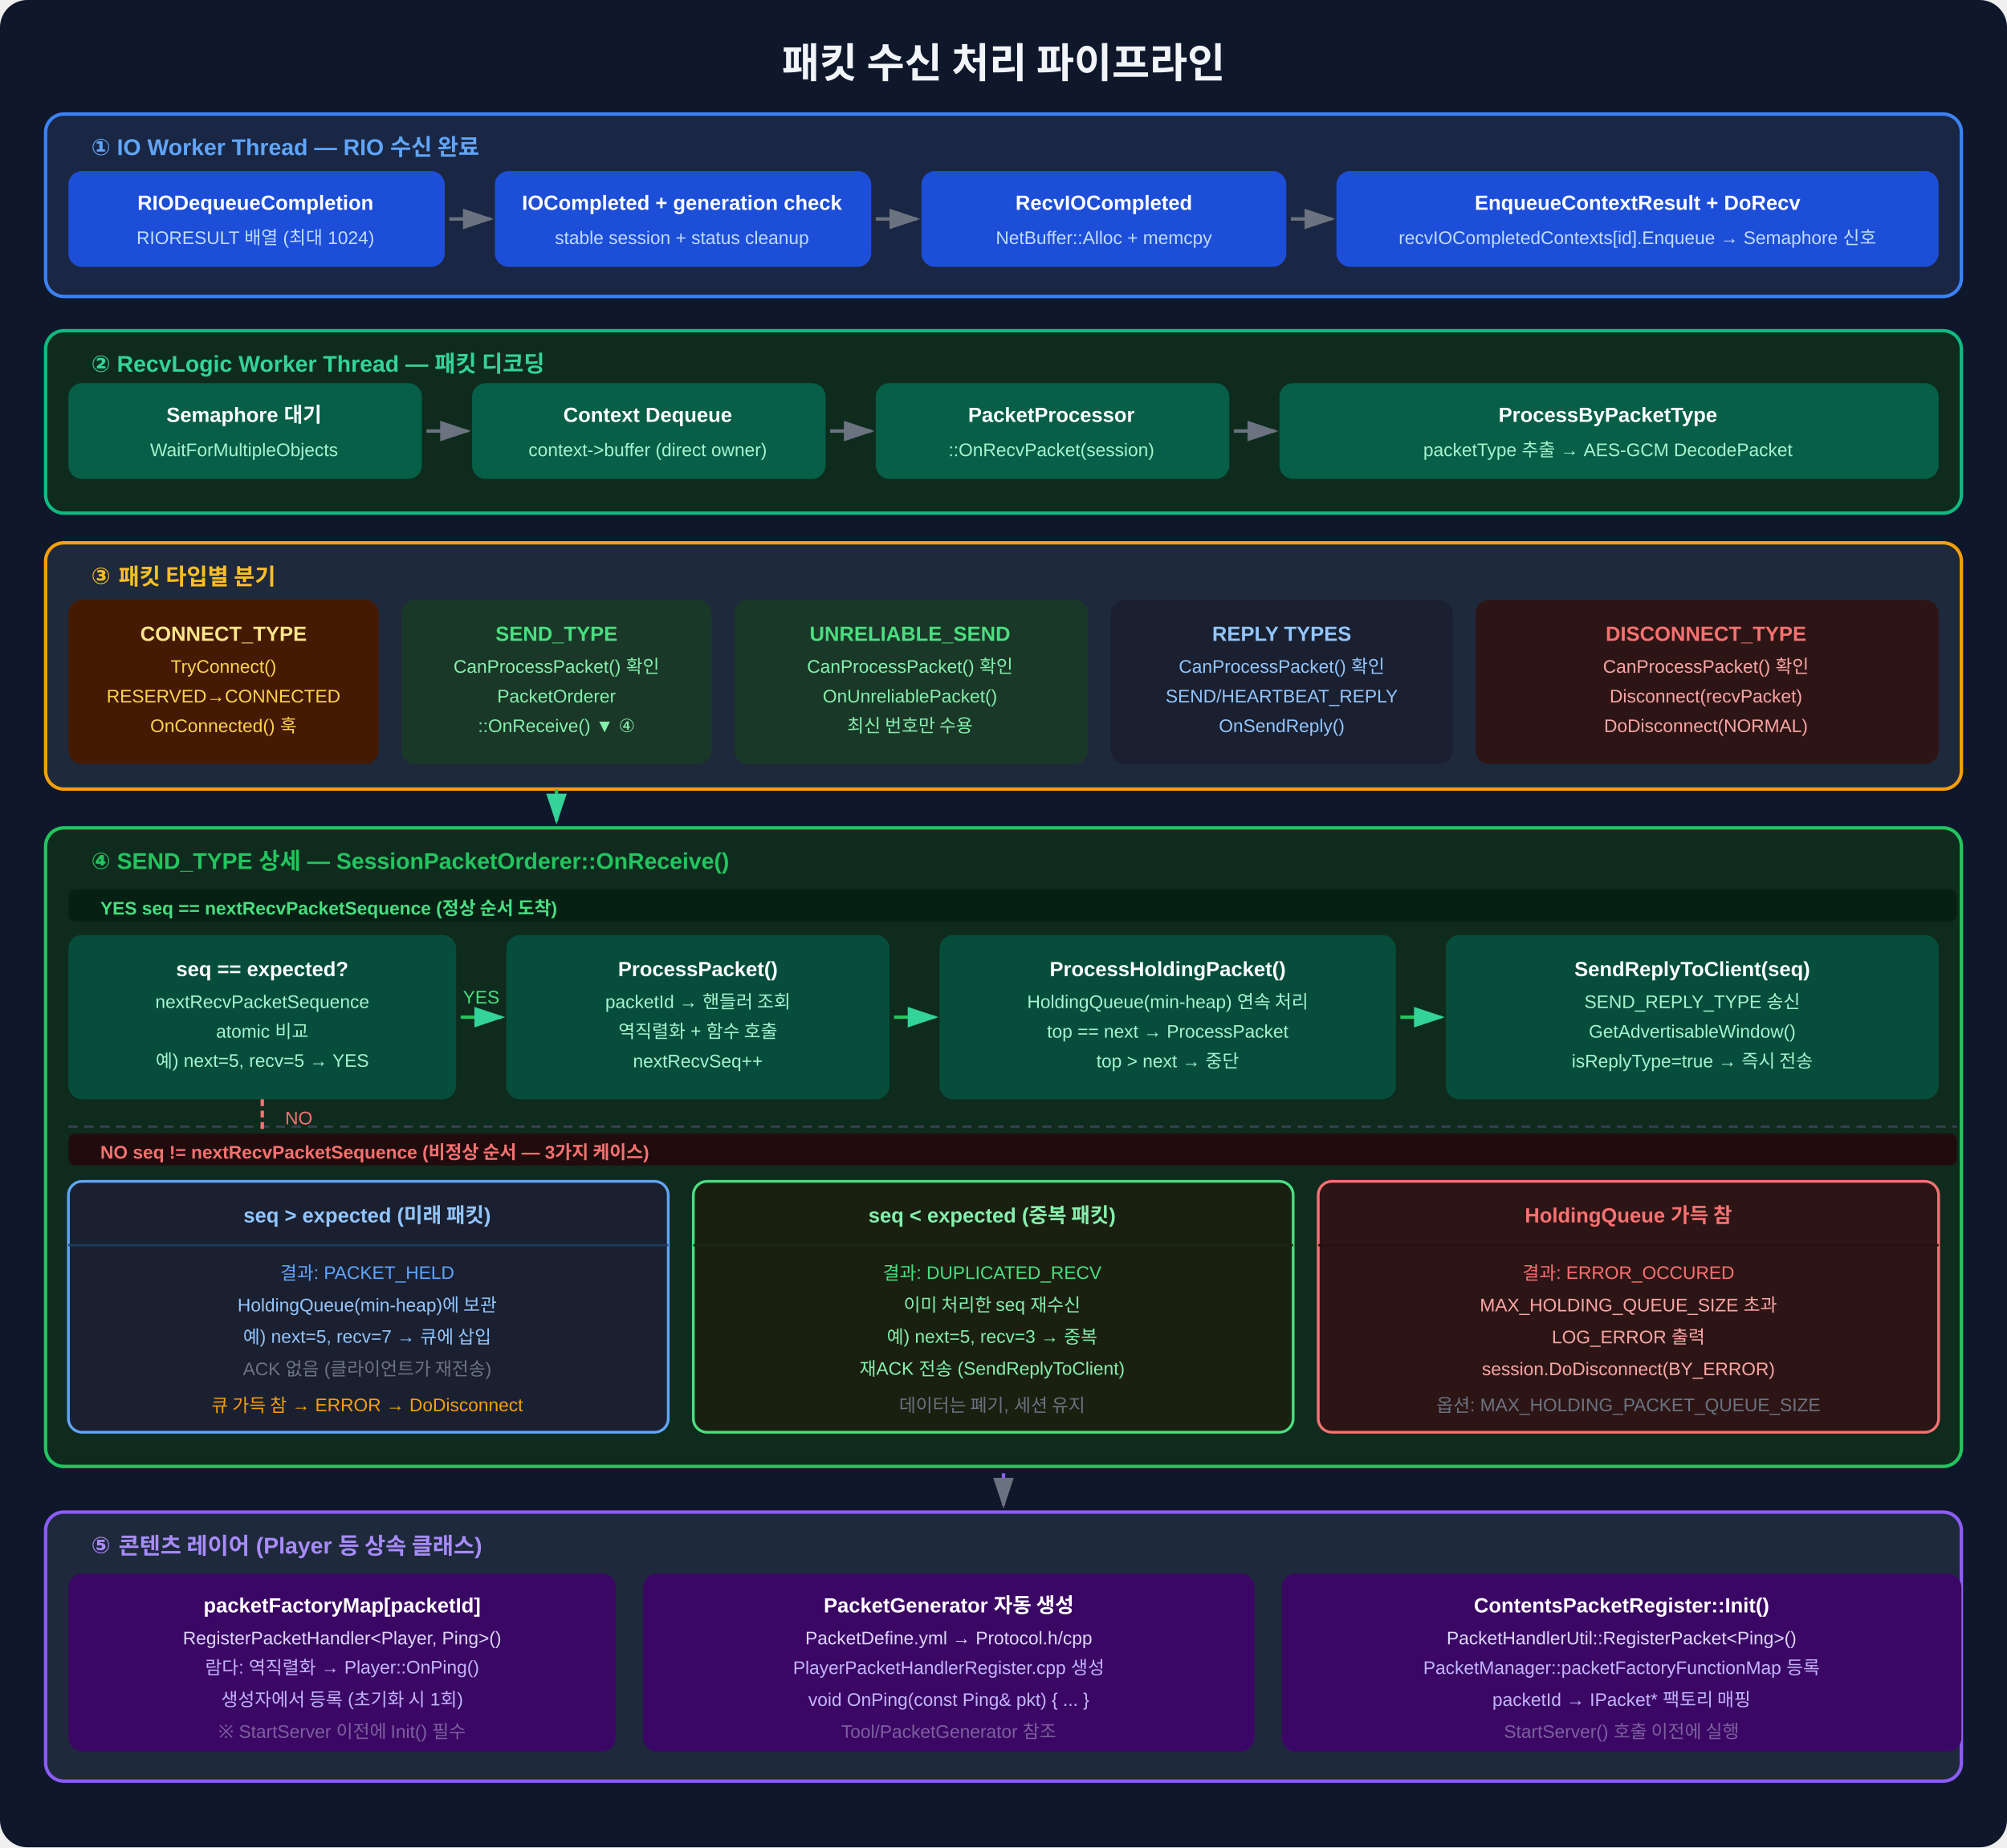
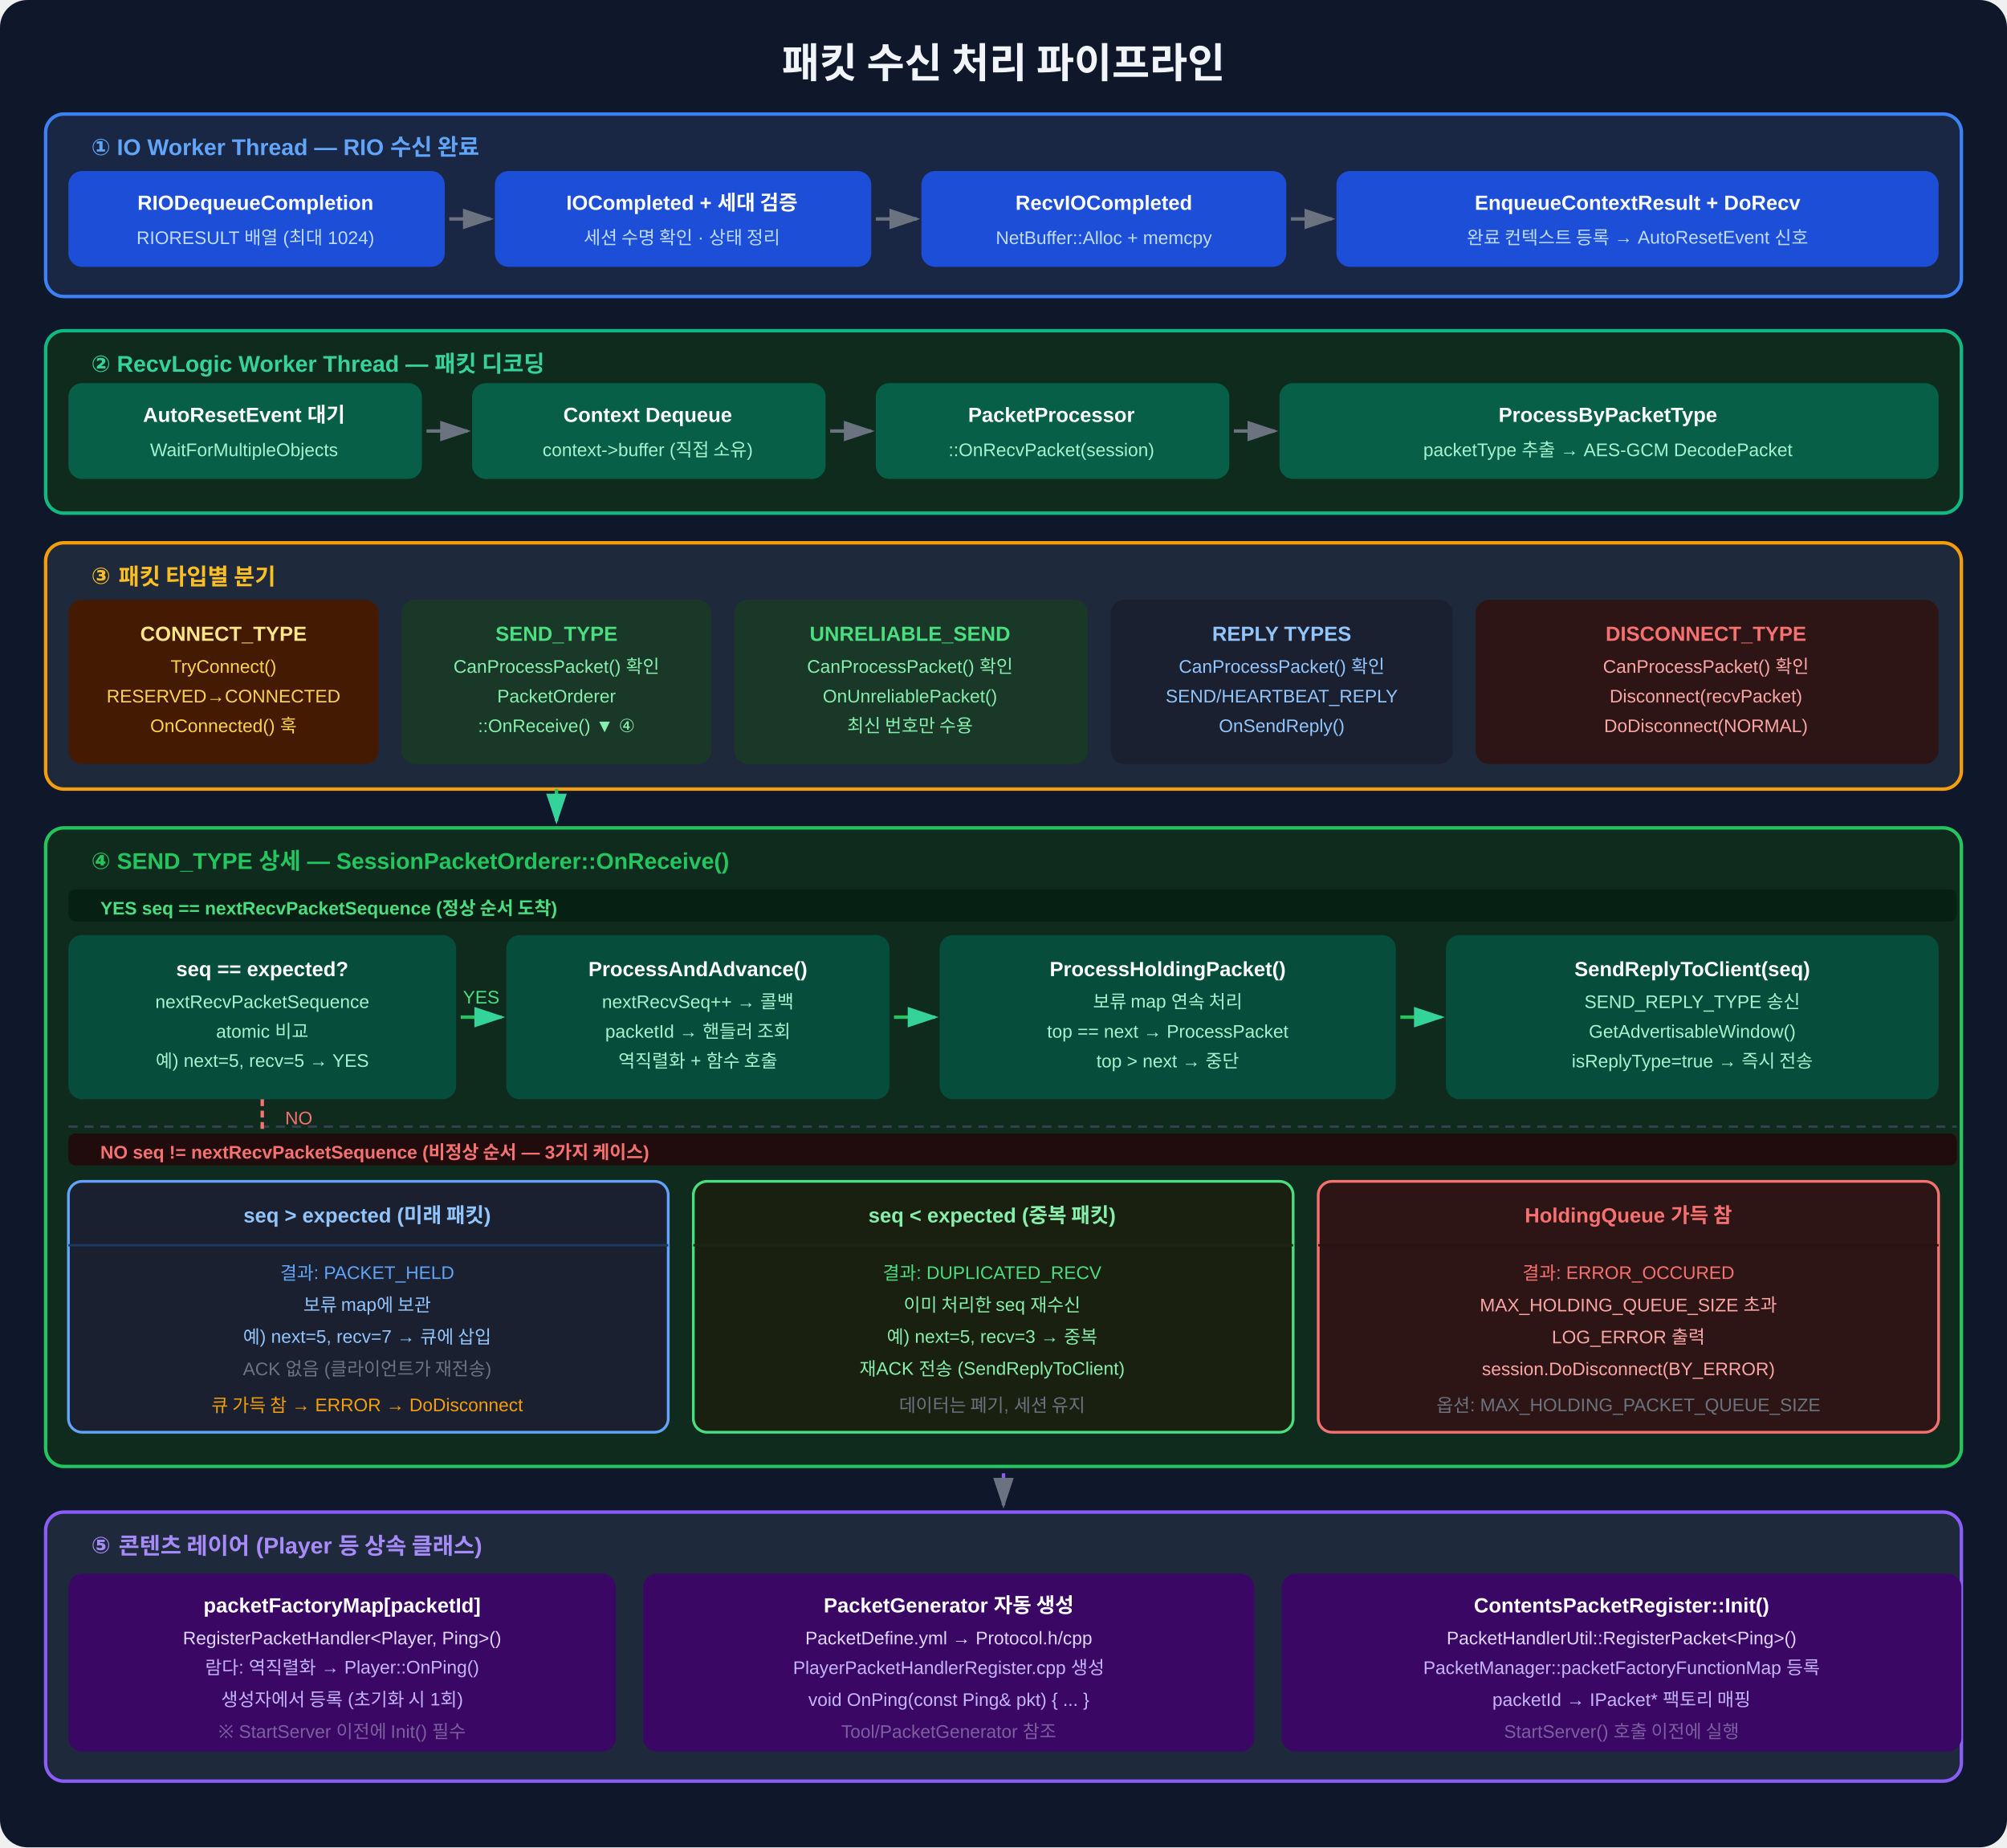
<svg xmlns="http://www.w3.org/2000/svg" viewBox="0 0 880 810" font-family="'Segoe UI', Arial, sans-serif">
  <defs>
    <marker id="arr" markerWidth="9" markerHeight="6" refX="8" refY="3" orient="auto">
      <polygon points="0 0, 9 3, 0 6" fill="#6b7280" />
    </marker>
    <marker id="arr-g" markerWidth="9" markerHeight="6" refX="8" refY="3" orient="auto">
      <polygon points="0 0, 9 3, 0 6" fill="#34d399" />
    </marker>
    <marker id="arr-r" markerWidth="9" markerHeight="6" refX="8" refY="3" orient="auto">
      <polygon points="0 0, 9 3, 0 6" fill="#f87171" />
    </marker>
  </defs>
  <rect width="880" height="810" fill="#0f172a" rx="12" />
  <text x="440" y="34" text-anchor="middle" font-size="18" font-weight="700" fill="#f1f5f9">패킷 수신 처리 파이프라인</text>
  <rect x="20" y="50" width="840" height="80" rx="8" fill="#1a2744" stroke="#3b82f6" stroke-width="1.5" />
  <text x="40" y="68" font-size="10" font-weight="700" fill="#60a5fa">① IO Worker Thread — RIO 수신 완료</text>
  <rect x="30" y="75" width="165" height="42" rx="6" fill="#1d4ed8" />
  <text x="112" y="92" text-anchor="middle" font-size="9" font-weight="600" fill="#fff">RIODequeueCompletion</text>
  <text x="112" y="107" text-anchor="middle" font-size="8" fill="#bfdbfe">RIORESULT 배열 (최대 1024)</text>
  <line x1="197" y1="96" x2="215" y2="96" stroke="#6b7280" stroke-width="1.5" marker-end="url(#arr)" />
  <rect x="217" y="75" width="165" height="42" rx="6" fill="#1d4ed8" />
-   <text x="299" y="92" text-anchor="middle" font-size="9" font-weight="600" fill="#fff">IOCompleted + generation check</text>
-   <text x="299" y="107" text-anchor="middle" font-size="8" fill="#bfdbfe">stable session + status cleanup</text>
+   <text x="299" y="92" text-anchor="middle" font-size="9" font-weight="600" fill="#fff">IOCompleted + 세대 검증</text>
+   <text x="299" y="107" text-anchor="middle" font-size="8" fill="#bfdbfe">세션 수명 확인 · 상태 정리</text>
  <line x1="384" y1="96" x2="402" y2="96" stroke="#6b7280" stroke-width="1.5" marker-end="url(#arr)" />
  <rect x="404" y="75" width="160" height="42" rx="6" fill="#1d4ed8" />
  <text x="484" y="92" text-anchor="middle" font-size="9" font-weight="600" fill="#fff">RecvIOCompleted</text>
  <text x="484" y="107" text-anchor="middle" font-size="8" fill="#bfdbfe">NetBuffer::Alloc + memcpy</text>
  <line x1="566" y1="96" x2="584" y2="96" stroke="#6b7280" stroke-width="1.5" marker-end="url(#arr)" />
  <rect x="586" y="75" width="264" height="42" rx="6" fill="#1d4ed8" />
  <text x="718" y="92" text-anchor="middle" font-size="9" font-weight="600" fill="#fff">EnqueueContextResult + DoRecv</text>
-   <text x="718" y="107" text-anchor="middle" font-size="8" fill="#bfdbfe">recvIOCompletedContexts[id].Enqueue → Semaphore 신호</text>
+   <text x="718" y="107" text-anchor="middle" font-size="8" fill="#bfdbfe">완료 컨텍스트 등록 → AutoResetEvent 신호</text>
  <rect x="20" y="145" width="840" height="80" rx="8" fill="#0f2b1e" stroke="#10b981" stroke-width="1.5" />
  <text x="40" y="163" font-size="10" font-weight="700" fill="#34d399">② RecvLogic Worker Thread — 패킷 디코딩</text>
  <rect x="30" y="168" width="155" height="42" rx="6" fill="#065f46" />
-   <text x="107" y="185" text-anchor="middle" font-size="9" font-weight="600" fill="#fff">Semaphore 대기</text>
+   <text x="107" y="185" text-anchor="middle" font-size="9" font-weight="600" fill="#fff">AutoResetEvent 대기</text>
  <text x="107" y="200" text-anchor="middle" font-size="8" fill="#a7f3d0">WaitForMultipleObjects</text>
  <line x1="187" y1="189" x2="205" y2="189" stroke="#6b7280" stroke-width="1.5" marker-end="url(#arr)" />
  <rect x="207" y="168" width="155" height="42" rx="6" fill="#065f46" />
  <text x="284" y="185" text-anchor="middle" font-size="9" font-weight="600" fill="#fff">Context Dequeue</text>
-   <text x="284" y="200" text-anchor="middle" font-size="8" fill="#a7f3d0">context-&gt;buffer (direct owner)</text>
+   <text x="284" y="200" text-anchor="middle" font-size="8" fill="#a7f3d0">context-&gt;buffer (직접 소유)</text>
  <line x1="364" y1="189" x2="382" y2="189" stroke="#6b7280" stroke-width="1.5" marker-end="url(#arr)" />
  <rect x="384" y="168" width="155" height="42" rx="6" fill="#065f46" />
  <text x="461" y="185" text-anchor="middle" font-size="9" font-weight="600" fill="#fff">PacketProcessor</text>
  <text x="461" y="200" text-anchor="middle" font-size="8" fill="#a7f3d0">::OnRecvPacket(session)</text>
  <line x1="541" y1="189" x2="559" y2="189" stroke="#6b7280" stroke-width="1.5" marker-end="url(#arr)" />
  <rect x="561" y="168" width="289" height="42" rx="6" fill="#065f46" />
  <text x="705" y="185" text-anchor="middle" font-size="9" font-weight="600" fill="#fff">ProcessByPacketType</text>
  <text x="705" y="200" text-anchor="middle" font-size="8" fill="#a7f3d0">packetType 추출 → AES-GCM DecodePacket</text>
  <rect x="20" y="238" width="840" height="108" rx="8" fill="#1e293b" stroke="#f59e0b" stroke-width="1.5" />
  <text x="40" y="256" font-size="10" font-weight="700" fill="#fbbf24">③ 패킷 타입별 분기</text>
  <rect x="30" y="263" width="136" height="72" rx="6" fill="#451a03" />
  <text x="98" y="281" text-anchor="middle" font-size="9" font-weight="600" fill="#fde68a">CONNECT_TYPE</text>
  <text x="98" y="295" text-anchor="middle" font-size="8" fill="#fcd34d">TryConnect()</text>
  <text x="98" y="308" text-anchor="middle" font-size="8" fill="#fcd34d">RESERVED→CONNECTED</text>
  <text x="98" y="321" text-anchor="middle" font-size="8" fill="#fcd34d">OnConnected() 훅</text>
  <rect x="176" y="263" width="136" height="72" rx="6" fill="#1a3828" />
  <text x="244" y="281" text-anchor="middle" font-size="9" font-weight="600" fill="#4ade80">SEND_TYPE</text>
  <text x="244" y="295" text-anchor="middle" font-size="8" fill="#86efac">CanProcessPacket() 확인</text>
  <text x="244" y="308" text-anchor="middle" font-size="8" fill="#86efac">PacketOrderer</text>
  <text x="244" y="321" text-anchor="middle" font-size="8" fill="#86efac">::OnReceive()  ▼ ④</text>
  <rect x="322" y="263" width="155" height="72" rx="6" fill="#1a3828" />
  <text x="399" y="281" text-anchor="middle" font-size="9" font-weight="600" fill="#4ade80">UNRELIABLE_SEND</text>
  <text x="399" y="295" text-anchor="middle" font-size="8" fill="#86efac">CanProcessPacket() 확인</text>
  <text x="399" y="308" text-anchor="middle" font-size="8" fill="#86efac">OnUnreliablePacket()</text>
  <text x="399" y="321" text-anchor="middle" font-size="8" fill="#86efac">최신 번호만 수용</text>
  <rect x="487" y="263" width="150" height="72" rx="6" fill="#1a2030" />
  <text x="562" y="281" text-anchor="middle" font-size="9" font-weight="600" fill="#93c5fd">REPLY TYPES</text>
  <text x="562" y="295" text-anchor="middle" font-size="8" fill="#93c5fd">CanProcessPacket() 확인</text>
  <text x="562" y="308" text-anchor="middle" font-size="8" fill="#93c5fd">SEND/HEARTBEAT_REPLY</text>
  <text x="562" y="321" text-anchor="middle" font-size="8" fill="#93c5fd">OnSendReply()</text>
  <rect x="647" y="263" width="203" height="72" rx="6" fill="#2d1515" />
  <text x="748" y="281" text-anchor="middle" font-size="9" font-weight="600" fill="#f87171">DISCONNECT_TYPE</text>
  <text x="748" y="295" text-anchor="middle" font-size="8" fill="#fca5a5">CanProcessPacket() 확인</text>
  <text x="748" y="308" text-anchor="middle" font-size="8" fill="#fca5a5">Disconnect(recvPacket)</text>
  <text x="748" y="321" text-anchor="middle" font-size="8" fill="#fca5a5">DoDisconnect(NORMAL)</text>
  <line x1="244" y1="346" x2="244" y2="360" stroke="#22c55e" stroke-width="1.5" marker-end="url(#arr-g)" />
  <rect x="20" y="363" width="840" height="280" rx="8" fill="#0f2b1e" stroke="#22c55e" stroke-width="1.5" />
  <text x="40" y="381" font-size="10" font-weight="700" fill="#22c55e">④ SEND_TYPE 상세 — SessionPacketOrderer::OnReceive()</text>
  <rect x="30" y="390" width="828" height="14" rx="3" fill="#062014" />
  <text x="44" y="401" font-size="8" font-weight="700" fill="#4ade80">YES  seq == nextRecvPacketSequence  (정상 순서 도착)</text>
  <rect x="30" y="410" width="170" height="72" rx="6" fill="#064e3b" />
  <text x="115" y="428" text-anchor="middle" font-size="9" font-weight="600" fill="#fff">seq == expected?</text>
  <text x="115" y="442" text-anchor="middle" font-size="8" fill="#a7f3d0">nextRecvPacketSequence</text>
  <text x="115" y="455" text-anchor="middle" font-size="8" fill="#a7f3d0">atomic 비교</text>
  <text x="115" y="468" text-anchor="middle" font-size="8" fill="#a7f3d0">예) next=5, recv=5 → YES</text>
  <line x1="202" y1="446" x2="220" y2="446" stroke="#22c55e" stroke-width="1.5" marker-end="url(#arr-g)" />
  <text x="211" y="440" text-anchor="middle" font-size="8" fill="#4ade80">YES</text>
  <rect x="222" y="410" width="168" height="72" rx="6" fill="#064e3b" />
-   <text x="306" y="428" text-anchor="middle" font-size="9" font-weight="600" fill="#fff">ProcessPacket()</text>
-   <text x="306" y="442" text-anchor="middle" font-size="8" fill="#a7f3d0">packetId → 핸들러 조회</text>
-   <text x="306" y="455" text-anchor="middle" font-size="8" fill="#a7f3d0">역직렬화 + 함수 호출</text>
-   <text x="306" y="468" text-anchor="middle" font-size="8" fill="#a7f3d0">nextRecvSeq++</text>
+   <text x="306" y="428" text-anchor="middle" font-size="9" font-weight="600" fill="#fff">ProcessAndAdvance()</text>
+   <text x="306" y="442" text-anchor="middle" font-size="8" fill="#a7f3d0">nextRecvSeq++ → 콜백</text>
+   <text x="306" y="455" text-anchor="middle" font-size="8" fill="#a7f3d0">packetId → 핸들러 조회</text>
+   <text x="306" y="468" text-anchor="middle" font-size="8" fill="#a7f3d0">역직렬화 + 함수 호출</text>
  <line x1="392" y1="446" x2="410" y2="446" stroke="#22c55e" stroke-width="1.5" marker-end="url(#arr-g)" />
  <rect x="412" y="410" width="200" height="72" rx="6" fill="#064e3b" />
  <text x="512" y="428" text-anchor="middle" font-size="9" font-weight="600" fill="#fff">ProcessHoldingPacket()</text>
-   <text x="512" y="442" text-anchor="middle" font-size="8" fill="#a7f3d0">HoldingQueue(min-heap) 연속 처리</text>
+   <text x="512" y="442" text-anchor="middle" font-size="8" fill="#a7f3d0">보류 map 연속 처리</text>
  <text x="512" y="455" text-anchor="middle" font-size="8" fill="#a7f3d0">top == next → ProcessPacket</text>
  <text x="512" y="468" text-anchor="middle" font-size="8" fill="#a7f3d0">top &gt; next → 중단</text>
  <line x1="614" y1="446" x2="632" y2="446" stroke="#22c55e" stroke-width="1.5" marker-end="url(#arr-g)" />
  <rect x="634" y="410" width="216" height="72" rx="6" fill="#064e3b" />
  <text x="742" y="428" text-anchor="middle" font-size="9" font-weight="600" fill="#fff">SendReplyToClient(seq)</text>
  <text x="742" y="442" text-anchor="middle" font-size="8" fill="#a7f3d0">SEND_REPLY_TYPE 송신</text>
  <text x="742" y="455" text-anchor="middle" font-size="8" fill="#a7f3d0">GetAdvertisableWindow()</text>
  <text x="742" y="468" text-anchor="middle" font-size="8" fill="#a7f3d0">isReplyType=true → 즉시 전송</text>
  <line x1="30" y1="494" x2="858" y2="494" stroke="#374151" stroke-width="1" stroke-dasharray="4,3" />
  <rect x="30" y="497" width="828" height="14" rx="3" fill="#200c0c" />
  <text x="44" y="508" font-size="8" font-weight="700" fill="#f87171">NO  seq != nextRecvPacketSequence  (비정상 순서 — 3가지 케이스)</text>
  <line x1="115" y1="482" x2="115" y2="497" stroke="#f87171" stroke-width="1.5" stroke-dasharray="3,2" />
  <text x="125" y="493" font-size="8" fill="#f87171">NO</text>
  <rect x="30" y="518" width="263" height="110" rx="6" fill="#1a2030" stroke="#60a5fa" stroke-width="1.2" />
  <text x="161" y="536" text-anchor="middle" font-size="9" font-weight="700" fill="#93c5fd">seq &gt; expected  (미래 패킷)</text>
  <line x1="30" y1="546" x2="293" y2="546" stroke="#1e3a5f" stroke-width="1" />
  <text x="161" y="561" text-anchor="middle" font-size="8" fill="#60a5fa">결과: PACKET_HELD</text>
-   <text x="161" y="575" text-anchor="middle" font-size="8" fill="#93c5fd">HoldingQueue(min-heap)에 보관</text>
+   <text x="161" y="575" text-anchor="middle" font-size="8" fill="#93c5fd">보류 map에 보관</text>
  <text x="161" y="589" text-anchor="middle" font-size="8" fill="#93c5fd">예) next=5, recv=7 → 큐에 삽입</text>
  <text x="161" y="603" text-anchor="middle" font-size="8" fill="#6b7280">ACK 없음 (클라이언트가 재전송)</text>
  <text x="161" y="619" text-anchor="middle" font-size="8" fill="#f59e0b">큐 가득 참 → ERROR → DoDisconnect</text>
  <rect x="304" y="518" width="263" height="110" rx="6" fill="#1a2010" stroke="#4ade80" stroke-width="1.2" />
  <text x="435" y="536" text-anchor="middle" font-size="9" font-weight="700" fill="#86efac">seq &lt; expected  (중복 패킷)</text>
  <line x1="304" y1="546" x2="567" y2="546" stroke="#1a2810" stroke-width="1" />
  <text x="435" y="561" text-anchor="middle" font-size="8" fill="#4ade80">결과: DUPLICATED_RECV</text>
  <text x="435" y="575" text-anchor="middle" font-size="8" fill="#86efac">이미 처리한 seq 재수신</text>
  <text x="435" y="589" text-anchor="middle" font-size="8" fill="#86efac">예) next=5, recv=3 → 중복</text>
  <text x="435" y="603" text-anchor="middle" font-size="8" fill="#86efac">재ACK 전송 (SendReplyToClient)</text>
  <text x="435" y="619" text-anchor="middle" font-size="8" fill="#6b7280">데이터는 폐기, 세션 유지</text>
  <rect x="578" y="518" width="272" height="110" rx="6" fill="#2d1515" stroke="#f87171" stroke-width="1.2" />
  <text x="714" y="536" text-anchor="middle" font-size="9" font-weight="700" fill="#f87171">HoldingQueue 가득 참</text>
  <line x1="578" y1="546" x2="850" y2="546" stroke="#2a1010" stroke-width="1" />
  <text x="714" y="561" text-anchor="middle" font-size="8" fill="#f87171">결과: ERROR_OCCURED</text>
  <text x="714" y="575" text-anchor="middle" font-size="8" fill="#fca5a5">MAX_HOLDING_QUEUE_SIZE 초과</text>
  <text x="714" y="589" text-anchor="middle" font-size="8" fill="#fca5a5">LOG_ERROR 출력</text>
  <text x="714" y="603" text-anchor="middle" font-size="8" fill="#fca5a5">session.DoDisconnect(BY_ERROR)</text>
  <text x="714" y="619" text-anchor="middle" font-size="8" fill="#6b7280">옵션: MAX_HOLDING_PACKET_QUEUE_SIZE</text>
  <line x1="440" y1="646" x2="440" y2="660" stroke="#8b5cf6" stroke-width="1.5" marker-end="url(#arr)" />
  <rect x="20" y="663" width="840" height="118" rx="8" fill="#1e293b" stroke="#8b5cf6" stroke-width="1.5" />
  <text x="40" y="681" font-size="10" font-weight="700" fill="#a78bfa">⑤ 콘텐츠 레이어 (Player 등 상속 클래스)</text>
  <rect x="30" y="690" width="240" height="78" rx="6" fill="#3b0764" />
  <text x="150" y="707" text-anchor="middle" font-size="9" font-weight="600" fill="#fff">packetFactoryMap[packetId]</text>
  <text x="150" y="721" text-anchor="middle" font-size="8" fill="#ddd6fe">RegisterPacketHandler&lt;Player, Ping&gt;()</text>
  <text x="150" y="734" text-anchor="middle" font-size="8" fill="#c4b5fd">람다: 역직렬화 → Player::OnPing()</text>
  <text x="150" y="748" text-anchor="middle" font-size="8" fill="#c4b5fd">생성자에서 등록 (초기화 시 1회)</text>
  <text x="150" y="762" text-anchor="middle" font-size="8" fill="#7c5fa0">※ StartServer 이전에 Init() 필수</text>
  <rect x="282" y="690" width="268" height="78" rx="6" fill="#3b0764" />
  <text x="416" y="707" text-anchor="middle" font-size="9" font-weight="600" fill="#fff">PacketGenerator 자동 생성</text>
  <text x="416" y="721" text-anchor="middle" font-size="8" fill="#ddd6fe">PacketDefine.yml → Protocol.h/cpp</text>
  <text x="416" y="734" text-anchor="middle" font-size="8" fill="#c4b5fd">PlayerPacketHandlerRegister.cpp 생성</text>
  <text x="416" y="748" text-anchor="middle" font-size="8" fill="#c4b5fd">void OnPing(const Ping&amp; pkt) { ... }</text>
  <text x="416" y="762" text-anchor="middle" font-size="8" fill="#7c5fa0">Tool/PacketGenerator 참조</text>
  <rect x="562" y="690" width="298" height="78" rx="6" fill="#3b0764" />
  <text x="711" y="707" text-anchor="middle" font-size="9" font-weight="600" fill="#fff">ContentsPacketRegister::Init()</text>
  <text x="711" y="721" text-anchor="middle" font-size="8" fill="#ddd6fe">PacketHandlerUtil::RegisterPacket&lt;Ping&gt;()</text>
  <text x="711" y="734" text-anchor="middle" font-size="8" fill="#c4b5fd">PacketManager::packetFactoryFunctionMap 등록</text>
  <text x="711" y="748" text-anchor="middle" font-size="8" fill="#c4b5fd">packetId → IPacket* 팩토리 매핑</text>
  <text x="711" y="762" text-anchor="middle" font-size="8" fill="#7c5fa0">StartServer() 호출 이전에 실행</text>
</svg>
